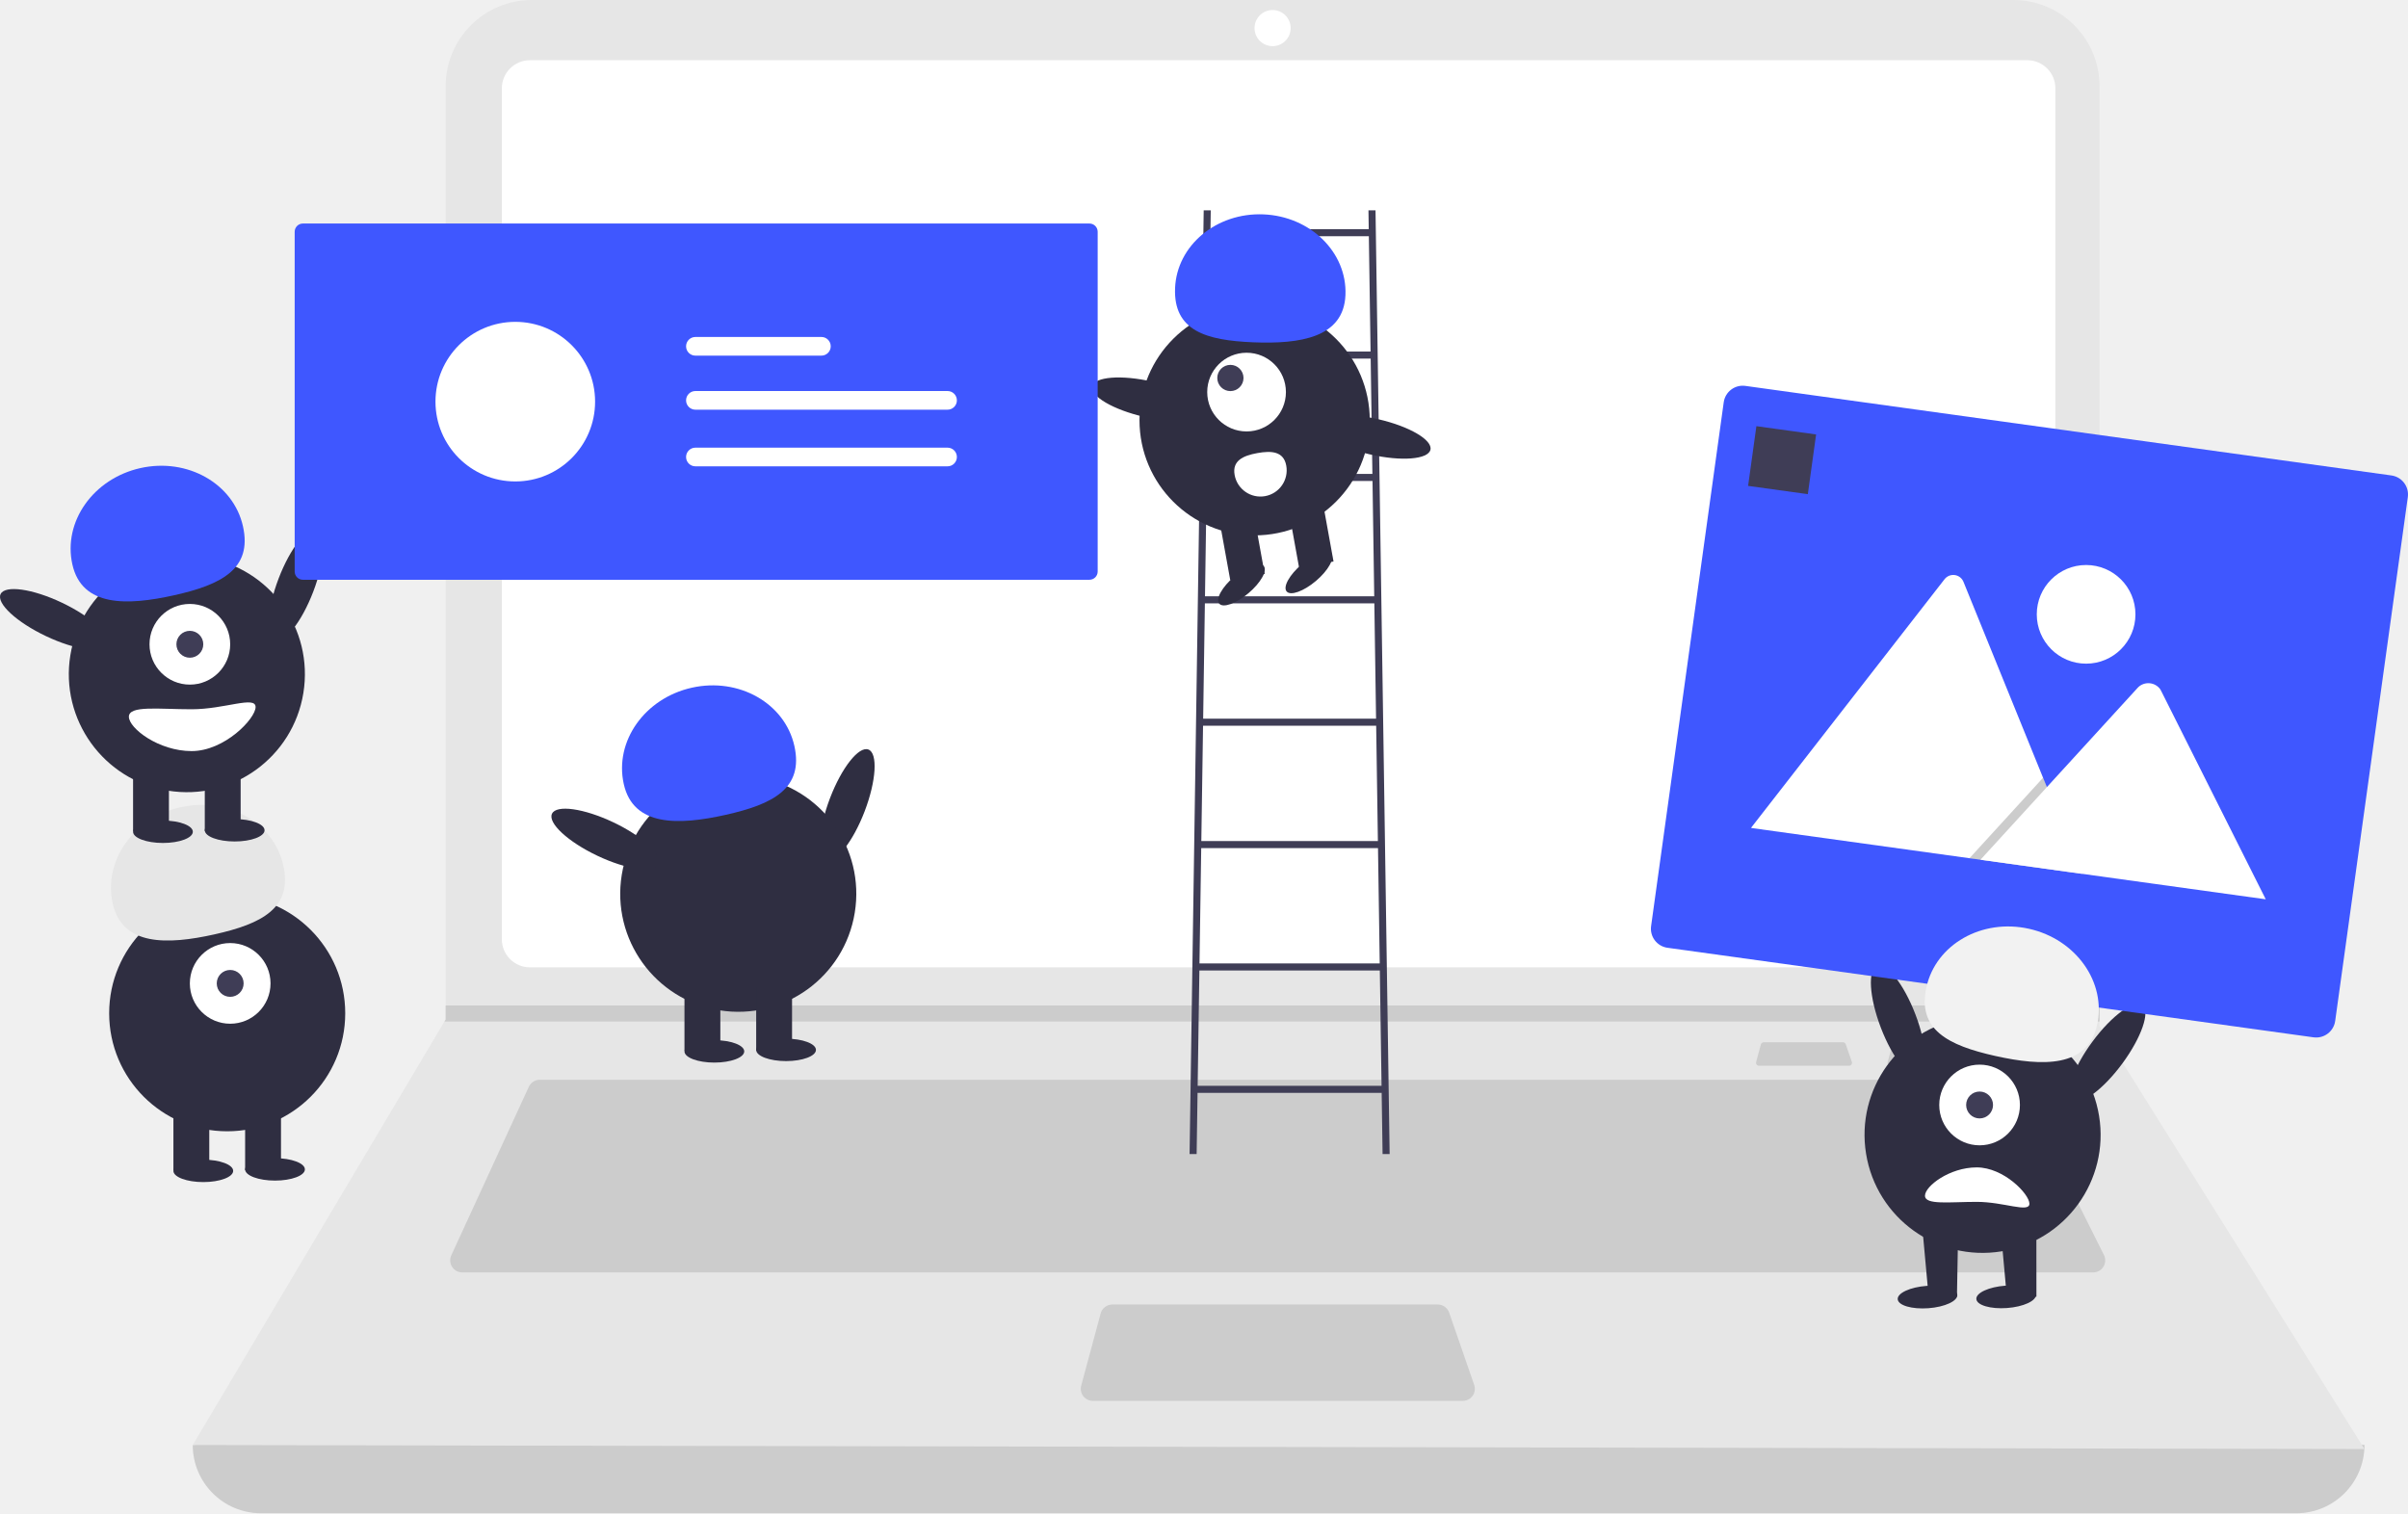
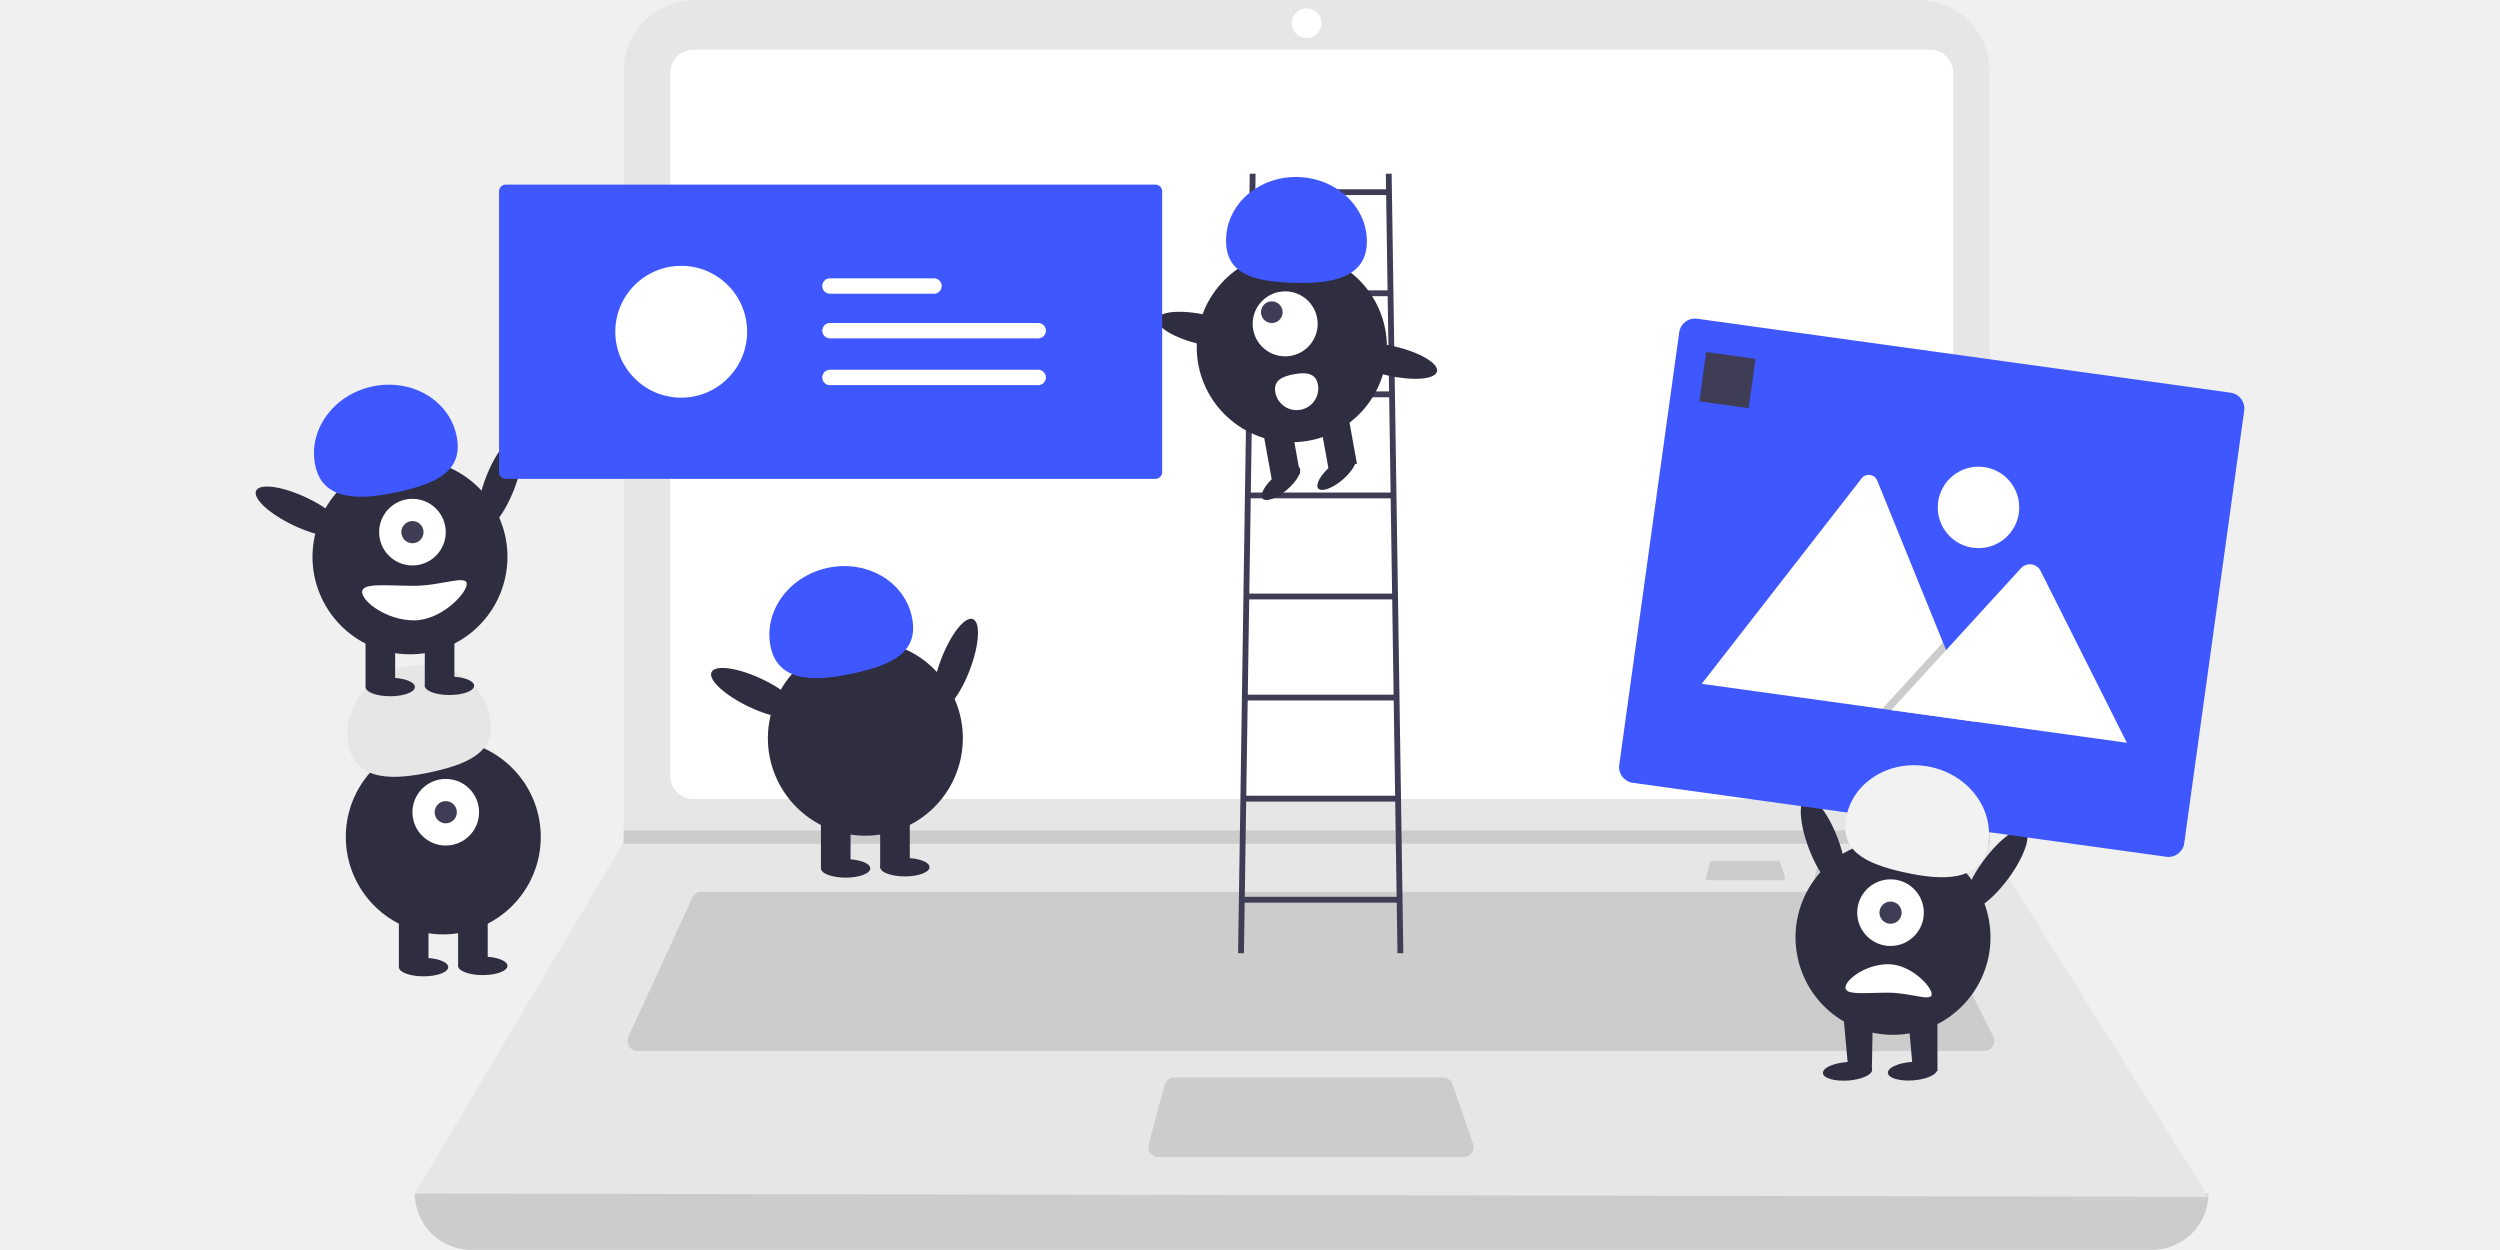
- <svg xmlns="http://www.w3.org/2000/svg" id="f241e7b9-92bc-4a39-8e1f-dd6f59c49ece" data-name="Layer 1" width="878.64" height="552.215" viewBox="0 0 878.64 552.215">
+ <svg xmlns="http://www.w3.org/2000/svg" id="f241e7b9-92bc-4a39-8e1f-dd6f59c49ece" data-name="Layer 1" width="2000.64" height="1000.215" viewBox="0 0 878.64 552.215">
  <path d="M998.543,726.107H255.909a24.901,24.901,0,0,1-24.901-24.901v0q403.807-46.93,792.435,0v0A24.901,24.901,0,0,1,998.543,726.107Z" transform="translate(-160.6798 -173.8927)" fill="#ccc" />
  <path d="M1023.444,702.671,231.008,701.206l91.84-154.532.439-.732V205.37a31.475,31.475,0,0,1,31.478-31.478H895.292a31.475,31.475,0,0,1,31.478,31.478v342.915Z" transform="translate(-160.6798 -173.8927)" fill="#e6e6e6" />
  <path d="M354.048,195.864a10.265,10.265,0,0,0-10.253,10.253V516.647a10.265,10.265,0,0,0,10.253,10.253H900.404a10.266,10.266,0,0,0,10.253-10.253V206.117a10.265,10.265,0,0,0-10.253-10.253Z" transform="translate(-160.6798 -173.8927)" fill="#fff" />
  <path d="M357.639,567.913a4.406,4.406,0,0,0-3.992,2.558l-28.299,61.52a4.394,4.394,0,0,0,3.992,6.231H924.45a4.394,4.394,0,0,0,3.929-6.36l-30.76-61.52a4.372,4.372,0,0,0-3.929-2.429Z" transform="translate(-160.6798 -173.8927)" fill="#ccc" />
  <circle cx="464.349" cy="10.253" r="6.591" fill="#fff" />
  <path d="M566.534,649.94a4.401,4.401,0,0,0-4.243,3.251l-7.099,26.366a4.394,4.394,0,0,0,4.243,5.537H694.433a4.393,4.393,0,0,0,4.151-5.832l-9.126-26.366a4.397,4.397,0,0,0-4.153-2.957Z" transform="translate(-160.6798 -173.8927)" fill="#ccc" />
  <polygon points="766.09 366.922 766.09 372.782 162.169 372.782 162.623 372.049 162.623 366.922 766.09 366.922" fill="#ccc" />
  <path d="M852.227,554.237a1.072,1.072,0,0,0-1.033.792l-1.729,6.42a1.07,1.07,0,0,0,1.033,1.348H883.372a1.07,1.07,0,0,0,1.011-1.42l-2.222-6.42a1.071,1.071,0,0,0-1.011-.72Z" transform="translate(-160.6798 -173.8927)" fill="#ccc" />
  <path d="M804.227,554.237a1.072,1.072,0,0,0-1.033.792l-1.729,6.42a1.07,1.07,0,0,0,1.033,1.348H835.372a1.07,1.07,0,0,0,1.011-1.42l-2.222-6.42a1.071,1.071,0,0,0-1.011-.72Z" transform="translate(-160.6798 -173.8927)" fill="#ccc" />
  <path d="M665.161,595.032h2.576l-5.153-344.388h-2.576l.103,6.871H602.364l.103-6.871h-2.576l-5.153,344.388h2.576l.334-22.329h67.179Zm-3.714-248.2H601.028l.63-42.082h59.16Zm.039,2.576.63,42.082h-61.756l.63-42.082Zm.668,44.659.63,42.082H599.691l.63-42.082Zm.668,44.659.63,42.082H599.023l.63-42.082Zm.668,44.659.63,42.082H598.355l.63-42.082ZM660.15,260.091l.63,42.082H601.696l.63-42.082ZM597.687,570.126l.63-42.082h65.842l.63,42.082Z" transform="translate(-160.6798 -173.8927)" fill="#3f3d56" />
  <circle cx="457.794" cy="153.358" r="42.012" fill="#2f2e41" />
  <rect x="632.562" y="357.238" width="12.763" height="22.867" transform="translate(-216.1336 -54.17899) rotate(-10.26106)" fill="#2f2e41" />
  <rect x="607.444" y="361.785" width="12.763" height="22.867" transform="translate(-217.3453 -58.58065) rotate(-10.26106)" fill="#2f2e41" />
  <ellipse cx="613.672" cy="387.298" rx="10.636" ry="3.989" transform="translate(-265.6056 314.4538) rotate(-40.26106)" fill="#2f2e41" />
  <ellipse cx="638.267" cy="382.846" rx="10.636" ry="3.989" transform="translate(-256.9018 329.2941) rotate(-40.26106)" fill="#2f2e41" />
  <circle cx="454.853" cy="143.081" r="14.359" fill="#fff" />
  <circle cx="448.952" cy="137.934" r="4.786" fill="#3f3d56" />
  <path d="M651.616,281.545c.632-15.554-12.773-28.728-29.941-29.425s-31.597,11.346-32.229,26.9,11.302,19.087,28.47,19.785S650.984,297.099,651.616,281.545Z" transform="translate(-160.6798 -173.8927)" fill="#3f57ff" />
  <ellipse cx="579.682" cy="319.596" rx="6.594" ry="21.006" transform="translate(-22.02934 639.3272) rotate(-77.0899)" fill="#2f2e41" />
  <ellipse cx="662.15" cy="333.311" rx="6.594" ry="21.006" transform="translate(28.6462 730.3615) rotate(-77.0899)" fill="#2f2e41" />
  <path d="M630.013,343.807a9.572,9.572,0,1,1-18.835,3.429l-.003-.018c-.942-5.202,3.08-7.043,8.283-7.985S629.071,338.605,630.013,343.807Z" transform="translate(-160.6798 -173.8927)" fill="#fff" />
  <ellipse cx="469.866" cy="467.526" rx="21.534" ry="6.76" transform="translate(-295.2829 565.6119) rotate(-69.08217)" fill="#2f2e41" />
  <circle cx="430.059" cy="500.048" r="43.067" transform="translate(-293.1005 670.5622) rotate(-80.78252)" fill="#2f2e41" />
  <rect x="249.753" y="359.955" width="13.084" height="23.442" fill="#2f2e41" />
  <rect x="275.921" y="359.955" width="13.084" height="23.442" fill="#2f2e41" />
  <ellipse cx="260.656" cy="383.67" rx="10.903" ry="4.089" fill="#2f2e41" />
  <ellipse cx="286.824" cy="383.125" rx="10.903" ry="4.089" fill="#2f2e41" />
  <path d="M388.282,459.997c-3.477-15.574,7.639-31.31,24.829-35.149s33.944,5.675,37.422,21.249-7.915,21.318-25.105,25.156S391.759,475.571,388.282,459.997Z" transform="translate(-160.6798 -173.8927)" fill="#3f57ff" />
  <ellipse cx="381.55" cy="480.065" rx="6.76" ry="21.534" transform="translate(-376.387 445.1919) rotate(-64.62574)" fill="#2f2e41" />
  <circle cx="82.901" cy="369.763" r="43.067" fill="#2f2e41" />
  <rect x="63.275" y="403.563" width="13.084" height="23.442" fill="#2f2e41" />
  <rect x="89.443" y="403.563" width="13.084" height="23.442" fill="#2f2e41" />
  <ellipse cx="74.178" cy="427.277" rx="10.903" ry="4.089" fill="#2f2e41" />
  <ellipse cx="100.346" cy="426.732" rx="10.903" ry="4.089" fill="#2f2e41" />
  <circle cx="83.991" cy="358.86" r="14.719" fill="#fff" />
  <circle cx="83.991" cy="358.86" r="4.906" fill="#3f3d56" />
  <path d="M201.804,503.604c-3.477-15.574,7.639-31.31,24.829-35.149s33.944,5.675,37.422,21.249-7.915,21.318-25.105,25.156S205.281,519.178,201.804,503.604Z" transform="translate(-160.6798 -173.8927)" fill="#e6e6e6" />
  <ellipse cx="268.669" cy="387.383" rx="21.534" ry="6.76" transform="translate(-349.786 326.1453) rotate(-69.08217)" fill="#2f2e41" />
  <circle cx="228.861" cy="419.905" r="43.067" transform="translate(-382.9613 404.6576) rotate(-80.78252)" fill="#2f2e41" />
  <rect x="48.556" y="279.812" width="13.084" height="23.442" fill="#2f2e41" />
  <rect x="74.723" y="279.812" width="13.084" height="23.442" fill="#2f2e41" />
  <ellipse cx="59.459" cy="303.527" rx="10.903" ry="4.089" fill="#2f2e41" />
  <ellipse cx="85.627" cy="302.982" rx="10.903" ry="4.089" fill="#2f2e41" />
  <circle cx="69.272" cy="235.11" r="14.719" fill="#fff" />
  <circle cx="69.272" cy="235.11" r="4.906" fill="#3f3d56" />
  <path d="M187.085,379.854c-3.477-15.574,7.639-31.31,24.829-35.149s33.944,5.675,37.422,21.249-7.915,21.318-25.105,25.156S190.562,395.428,187.085,379.854Z" transform="translate(-160.6798 -173.8927)" fill="#3f57ff" />
  <ellipse cx="180.353" cy="399.922" rx="6.76" ry="21.534" transform="translate(-418.9539 217.6053) rotate(-64.62574)" fill="#2f2e41" />
  <path d="M207.707,435.442c0,4.215,10.853,12.539,22.897,12.539s23.335-11.867,23.335-16.082-11.292.818-23.335.818S207.707,431.227,207.707,435.442Z" transform="translate(-160.6798 -173.8927)" fill="#fff" />
  <path d="M271.204,255.461a3.003,3.003,0,0,0-3,3v124a3.003,3.003,0,0,0,3,3h287a3.003,3.003,0,0,0,3-3v-124a3.003,3.003,0,0,0-3-3Z" transform="translate(-160.6798 -173.8927)" fill="#3f57ff" />
  <circle cx="188.018" cy="146.569" r="29.121" fill="#fff" />
  <path id="b71acdfd-6a55-428e-917a-53f192cb0203" data-name="Path 40" d="M414.423,316.587a3.405,3.405,0,0,0,0,6.81h91.946a3.405,3.405,0,1,0,.112-6.81q-.056-.001-.112,0Z" transform="translate(-160.6798 -173.8927)" fill="#fff" />
  <path id="ad4fbcfa-41b0-45f9-a593-23b6dc3fe165" data-name="Path 40" d="M414.423,296.86a3.405,3.405,0,0,0,0,6.81H460.339a3.405,3.405,0,1,0,.112-6.81q-.056-.001-.112,0Z" transform="translate(-160.6798 -173.8927)" fill="#fff" />
  <path id="bce2a7cd-a325-424d-9b3a-f63d1dad5aba" data-name="Path 40" d="M414.423,337.253a3.405,3.405,0,0,0,0,6.81h91.946a3.405,3.405,0,1,0,.112-6.81q-.056-.001-.112,0Z" transform="translate(-160.6798 -173.8927)" fill="#fff" />
  <ellipse cx="853.282" cy="546.503" rx="6.76" ry="21.534" transform="translate(-299.5601 166.7718) rotate(-20.91783)" fill="#2f2e41" />
  <circle cx="884.09" cy="588.025" r="43.067" transform="translate(-243.4551 -24.68433) rotate(-9.21747)" fill="#2f2e41" />
  <polygon points="743.035 447.932 729.952 447.932 732.512 476.005 743.058 473.14 743.035 447.932" fill="#2f2e41" />
  <polygon points="714.512 448.005 701.428 448.005 703.988 476.078 714.058 473.14 714.512 448.005" fill="#2f2e41" />
  <ellipse cx="863.998" cy="647.212" rx="10.903" ry="4.089" transform="translate(-205.5736 -109.1681) rotate(-4.18164)" fill="#2f2e41" />
  <circle cx="722.319" cy="403.229" r="14.719" fill="#fff" />
  <circle cx="722.319" cy="403.229" r="4.906" fill="#3f3d56" />
  <ellipse cx="929.598" cy="558.041" rx="21.534" ry="6.76" transform="translate(-232.2512 800.3487) rotate(-53.5499)" fill="#2f2e41" />
  <path d="M863.077,610.231c0-3.474,8.945-10.334,18.871-10.334s19.232,9.78,19.232,13.254-9.307-.674-19.232-.674S863.077,613.705,863.077,610.231Z" transform="translate(-160.6798 -173.8927)" fill="#fff" />
  <path d="M1004.857,552.434,769.111,519.753a7.008,7.008,0,0,1-5.972-7.895l26.502-191.172a7.008,7.008,0,0,1,7.895-5.972l235.746,32.681a7.008,7.008,0,0,1,5.972,7.895L1012.751,546.462A7.008,7.008,0,0,1,1004.857,552.434Z" transform="translate(-160.6798 -173.8927)" fill="#3f57ff" />
  <path d="M920.402,492.772,800.048,476.088a2.477,2.477,0,0,1-.445-.098l70.591-90.706a4.024,4.024,0,0,1,6.938.962l29.029,71.462,1.391,3.42Z" transform="translate(-160.6798 -173.8927)" fill="#fff" />
  <polygon points="759.722 318.879 718.63 313.183 742.864 286.679 744.609 284.77 745.481 283.815 746.872 287.235 759.722 318.879" opacity="0.2" style="isolation:isolate" />
  <path d="M987.415,502.062,883.318,487.631l24.234-26.504,1.744-1.909,31.579-34.54a5.37,5.37,0,0,1,7.961.622,4.796,4.796,0,0,1,.313.524Z" transform="translate(-160.6798 -173.8927)" fill="#fff" />
  <circle cx="761.186" cy="224.184" r="18" fill="#fff" />
  <rect x="799.941" y="330.812" width="22" height="22" transform="matrix(0.99053, 0.13732, -0.13732, 0.99053, -106.062, -282.0096)" fill="#3f3d56" />
  <path d="M925.866,547.973c3.477-15.574-7.639-31.31-24.829-35.149s-33.944,5.675-37.422,21.249,7.915,21.318,25.105,25.156S922.389,563.547,925.866,547.973Z" transform="translate(-160.6798 -173.8927)" fill="#f2f2f2" />
  <ellipse cx="892.69" cy="647.142" rx="10.903" ry="4.089" transform="translate(-205.4922 -107.0761) rotate(-4.18164)" fill="#2f2e41" />
</svg>
